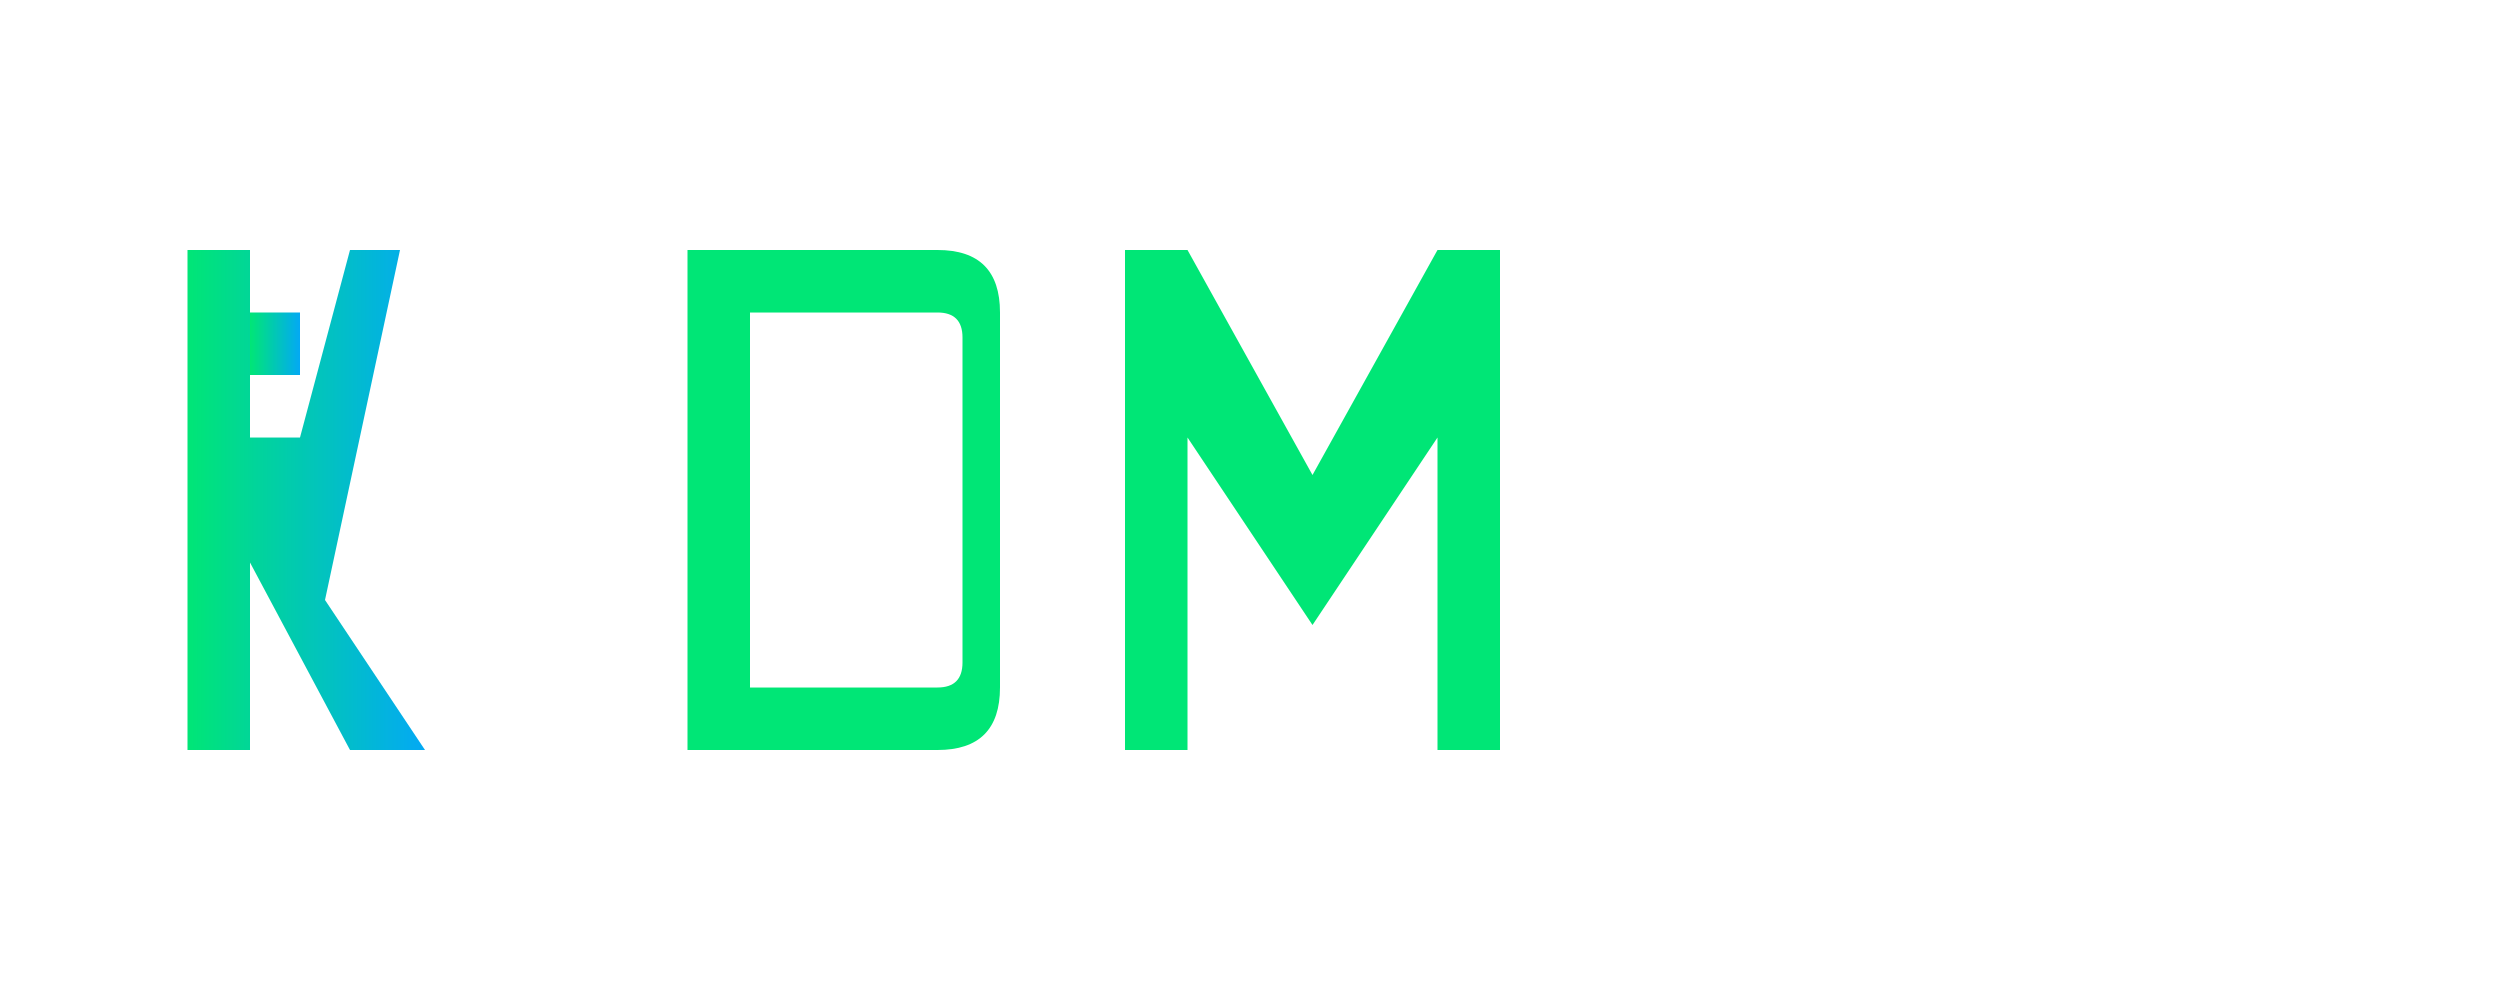
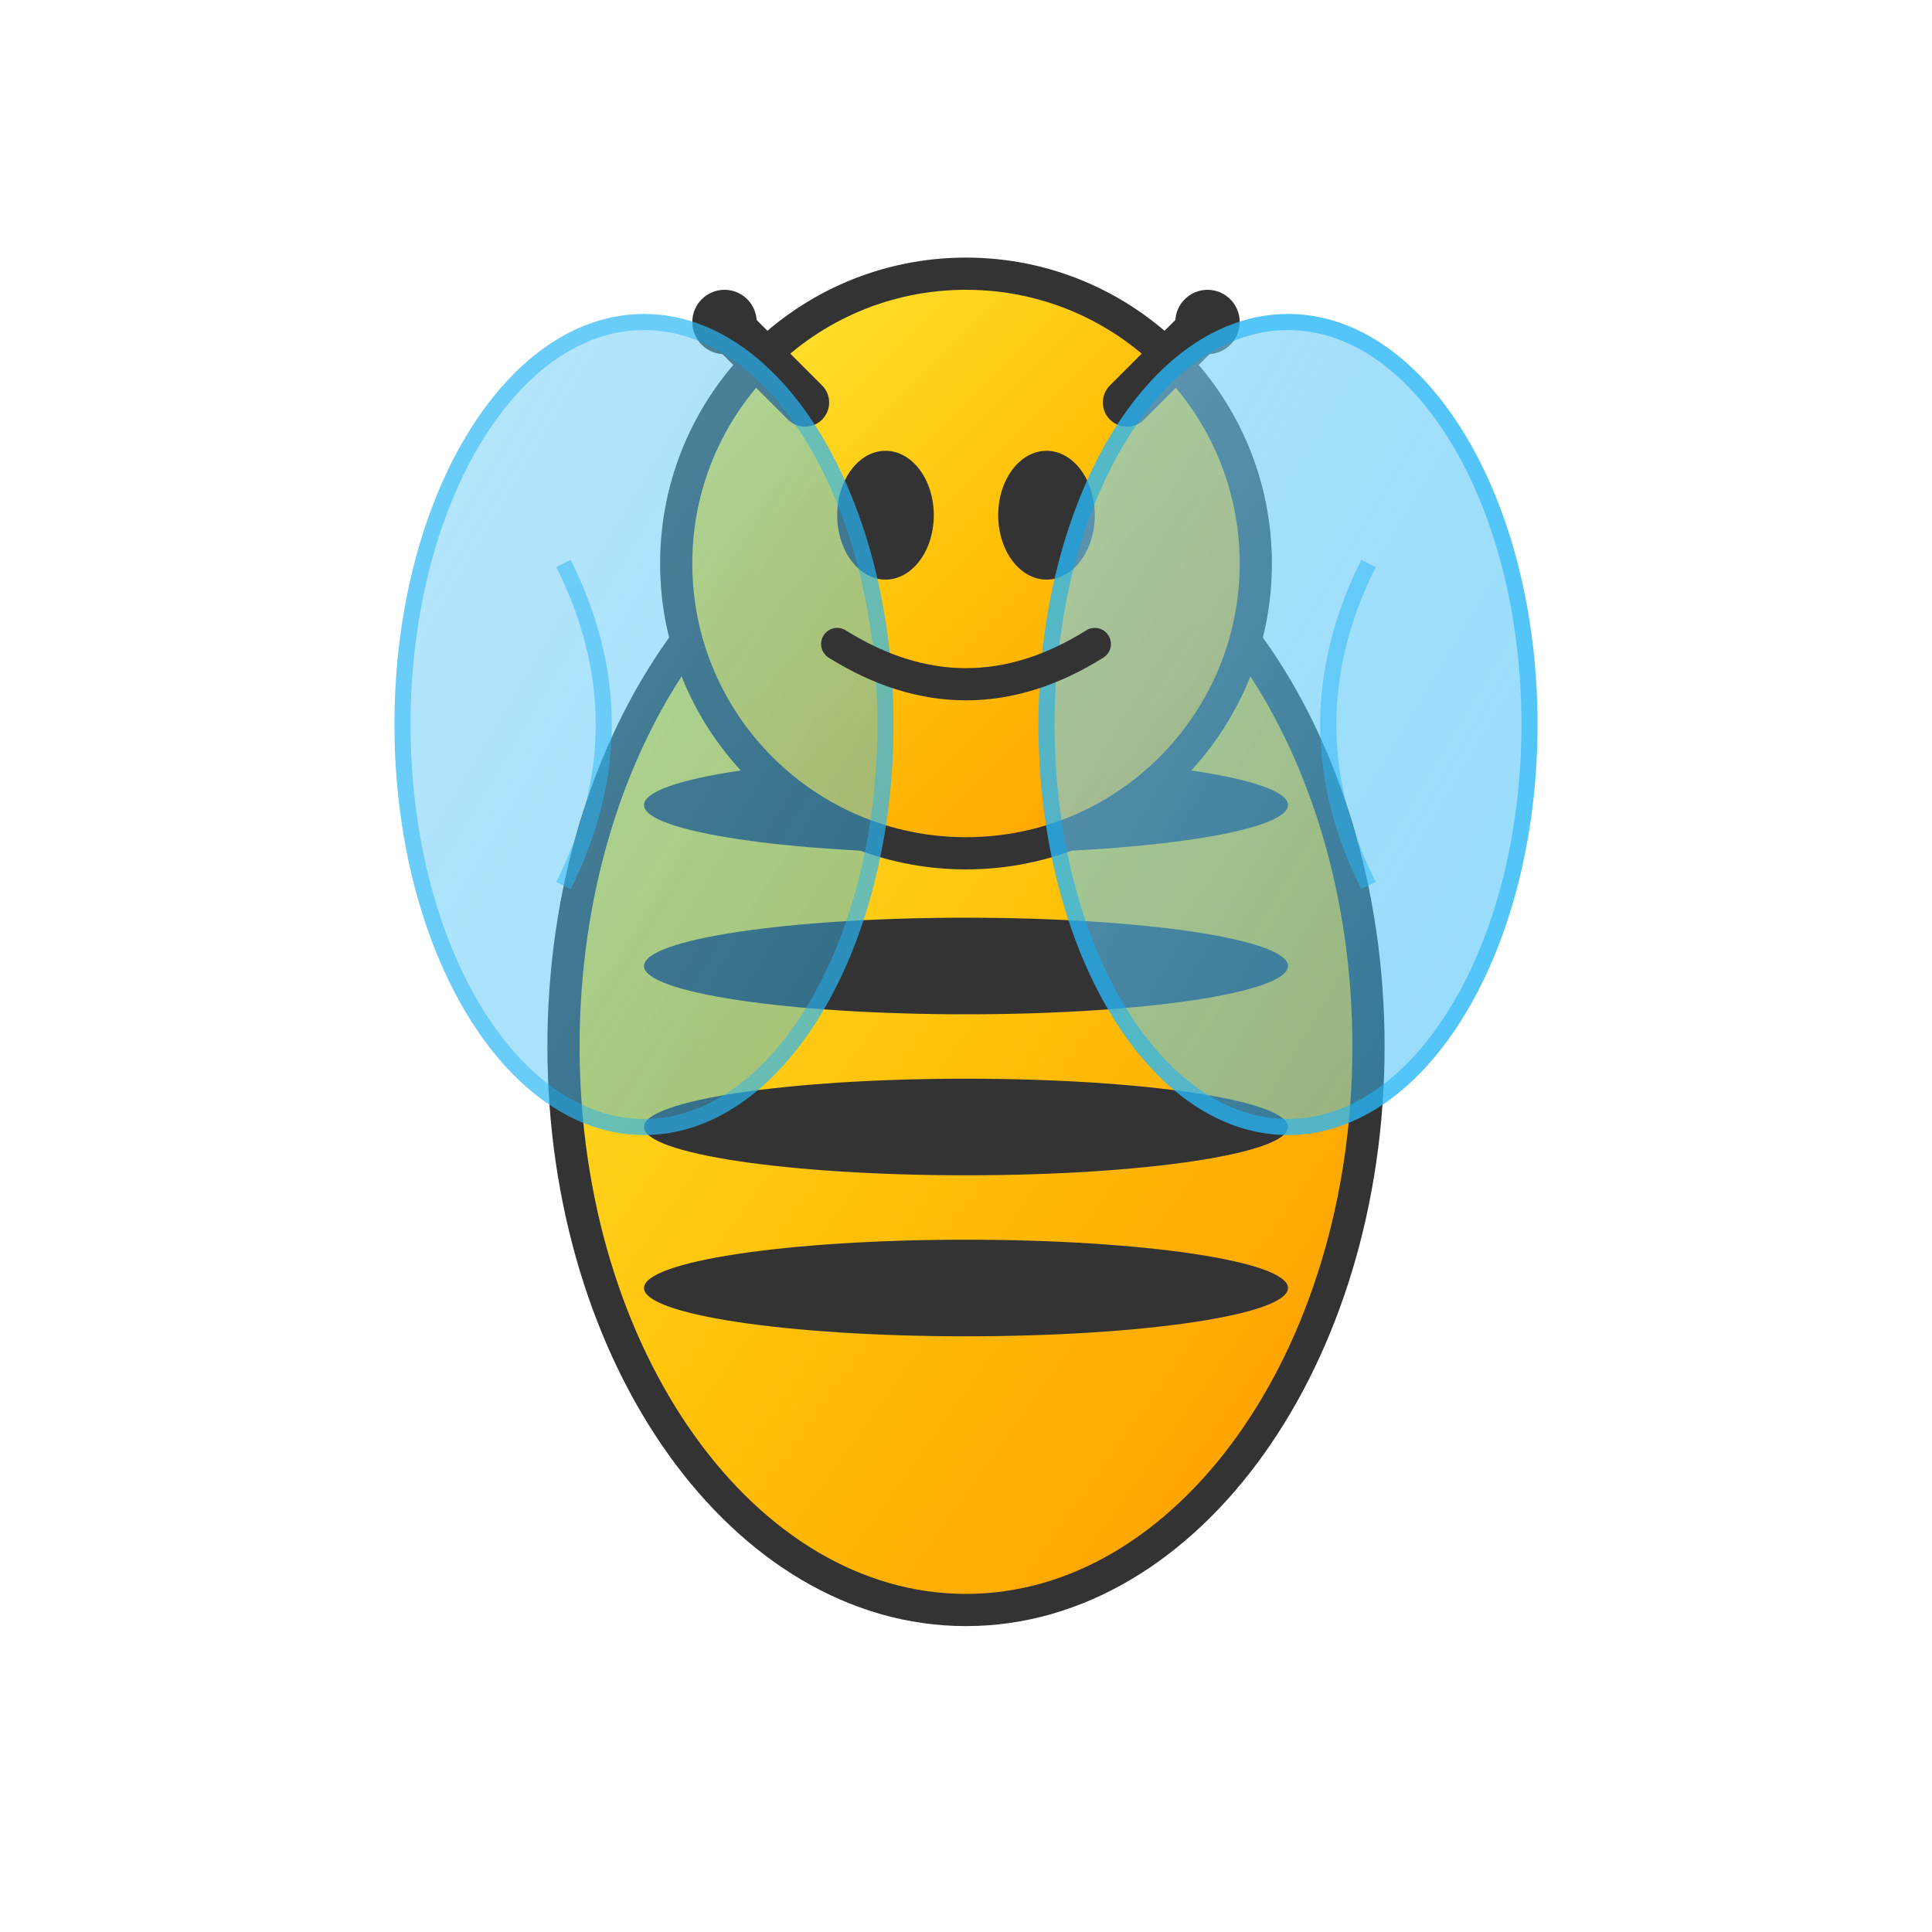
- <svg xmlns="http://www.w3.org/2000/svg" width="200" height="80" viewBox="0 0 200 80">
+ <svg xmlns="http://www.w3.org/2000/svg" width="120" height="120" viewBox="0 0 120 120">
  <defs>
-     <linearGradient id="gradientR" x1="0%" y1="0%" x2="100%" y2="0%">
-       <stop offset="0%" style="stop-color:#00E676;stop-opacity:1" />
-       <stop offset="100%" style="stop-color:#03A9F4;stop-opacity:1" />
+     <linearGradient id="beeGradient" x1="0%" y1="0%" x2="100%" y2="100%">
+       <stop offset="0%" style="stop-color:#FFEB3B;stop-opacity:1" />
+       <stop offset="50%" style="stop-color:#FFC107;stop-opacity:1" />
+       <stop offset="100%" style="stop-color:#FF9800;stop-opacity:1" />
+     </linearGradient>
+     <linearGradient id="wingGradient" x1="0%" y1="0%" x2="100%" y2="100%">
+       <stop offset="0%" style="stop-color:#81D4FA;stop-opacity:0.8" />
+       <stop offset="100%" style="stop-color:#29B6F6;stop-opacity:0.6" />
    </linearGradient>
  </defs>
-   <g fill="none" stroke="url(#gradientR)" stroke-width="3" stroke-linecap="round">
-     <line x1="5" y1="15" x2="25" y2="15" />
-     <line x1="5" y1="15" x2="5" y2="25" />
-     <line x1="45" y1="15" x2="25" y2="15" />
-     <line x1="45" y1="15" x2="45" y2="25" />
-     <line x1="45" y1="65" x2="25" y2="65" />
-     <line x1="45" y1="65" x2="45" y2="55" />
-     <line x1="5" y1="65" x2="25" y2="65" />
-     <line x1="5" y1="65" x2="5" y2="55" />
-   </g>
-   <g fill="url(#gradientR)">
-     <path d="M15 20 L15 60 L20 60 L20 45 L28 60 L34 60 L26 48 L32 20 L28 20 L24 35 L20 35 L20 20 Z" />
-     <path d="M20 25 L24 25 L24 30 L20 30 Z" />
-   </g>
-   <g fill="#00E676">
-     <path d="M55 20 L55 60 L75 60 Q80 60 80 55 L80 25 Q80 20 75 20 L55 20 Z M60 25 L75 25 Q77 25 77 27 L77 53 Q77 55 75 55 L60 55 Z" />
-   </g>
-   <g fill="#00E676">
-     <path d="M90 20 L90 60 L95 60 L95 35 L105 50 L115 35 L115 60 L120 60 L120 20 L115 20 L105 38 L95 20 Z" />
-   </g>
+   <ellipse cx="60" cy="65" rx="25" ry="35" fill="url(#beeGradient)" stroke="#333" stroke-width="2" />
+   <ellipse cx="60" cy="50" rx="20" ry="3" fill="#333" />
+   <ellipse cx="60" cy="60" rx="20" ry="3" fill="#333" />
+   <ellipse cx="60" cy="70" rx="20" ry="3" fill="#333" />
+   <ellipse cx="60" cy="80" rx="20" ry="3" fill="#333" />
+   <circle cx="60" cy="35" r="18" fill="url(#beeGradient)" stroke="#333" stroke-width="2" />
+   <ellipse cx="55" cy="32" rx="3" ry="4" fill="#333" />
+   <ellipse cx="65" cy="32" rx="3" ry="4" fill="#333" />
+   <line x1="50" y1="25" x2="45" y2="20" stroke="#333" stroke-width="3" stroke-linecap="round" />
+   <line x1="70" y1="25" x2="75" y2="20" stroke="#333" stroke-width="3" stroke-linecap="round" />
+   <circle cx="45" cy="20" r="2" fill="#333" />
+   <circle cx="75" cy="20" r="2" fill="#333" />
+   <ellipse cx="40" cy="45" rx="15" ry="25" fill="url(#wingGradient)" stroke="#29B6F6" stroke-width="1" opacity="0.7" />
+   <ellipse cx="80" cy="45" rx="15" ry="25" fill="url(#wingGradient)" stroke="#29B6F6" stroke-width="1" opacity="0.8" />
+   <path d="M35 35 Q40 45 35 55" stroke="#29B6F6" stroke-width="1" fill="none" opacity="0.5" />
+   <path d="M85 35 Q80 45 85 55" stroke="#29B6F6" stroke-width="1" fill="none" opacity="0.5" />
+   <path d="M52 40 Q60 45 68 40" stroke="#333" stroke-width="2" fill="none" stroke-linecap="round" />
</svg>
